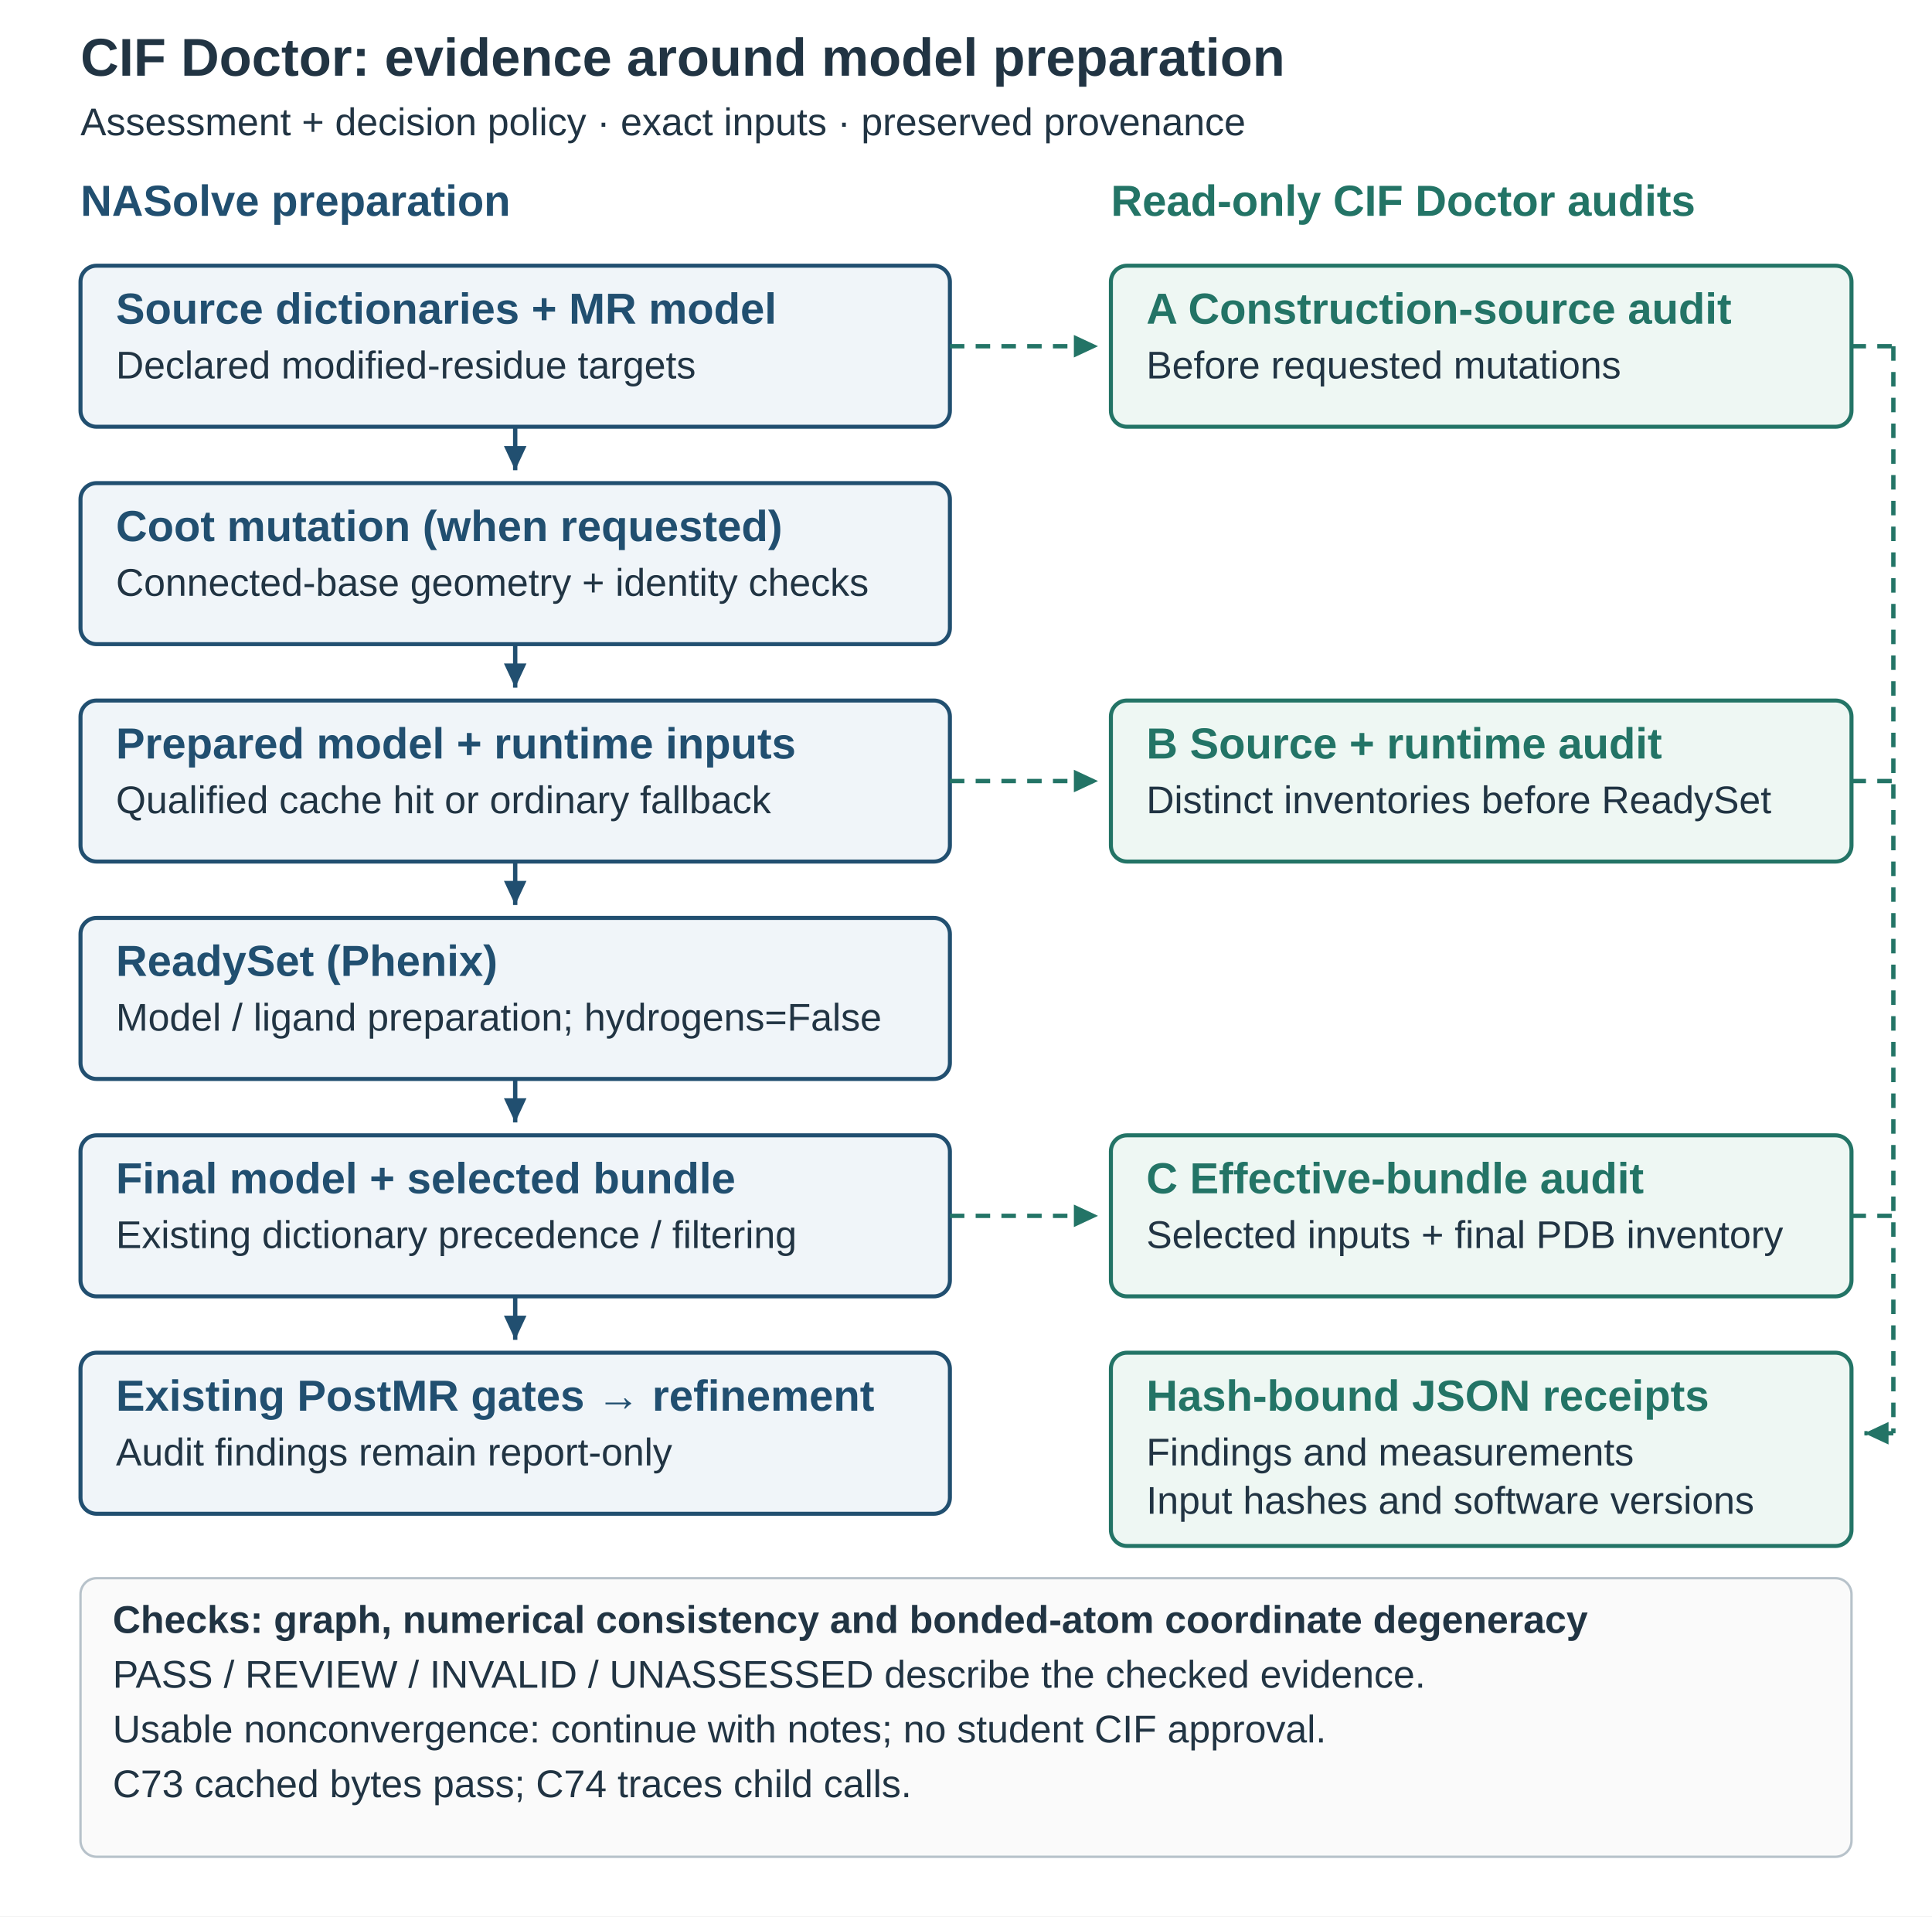
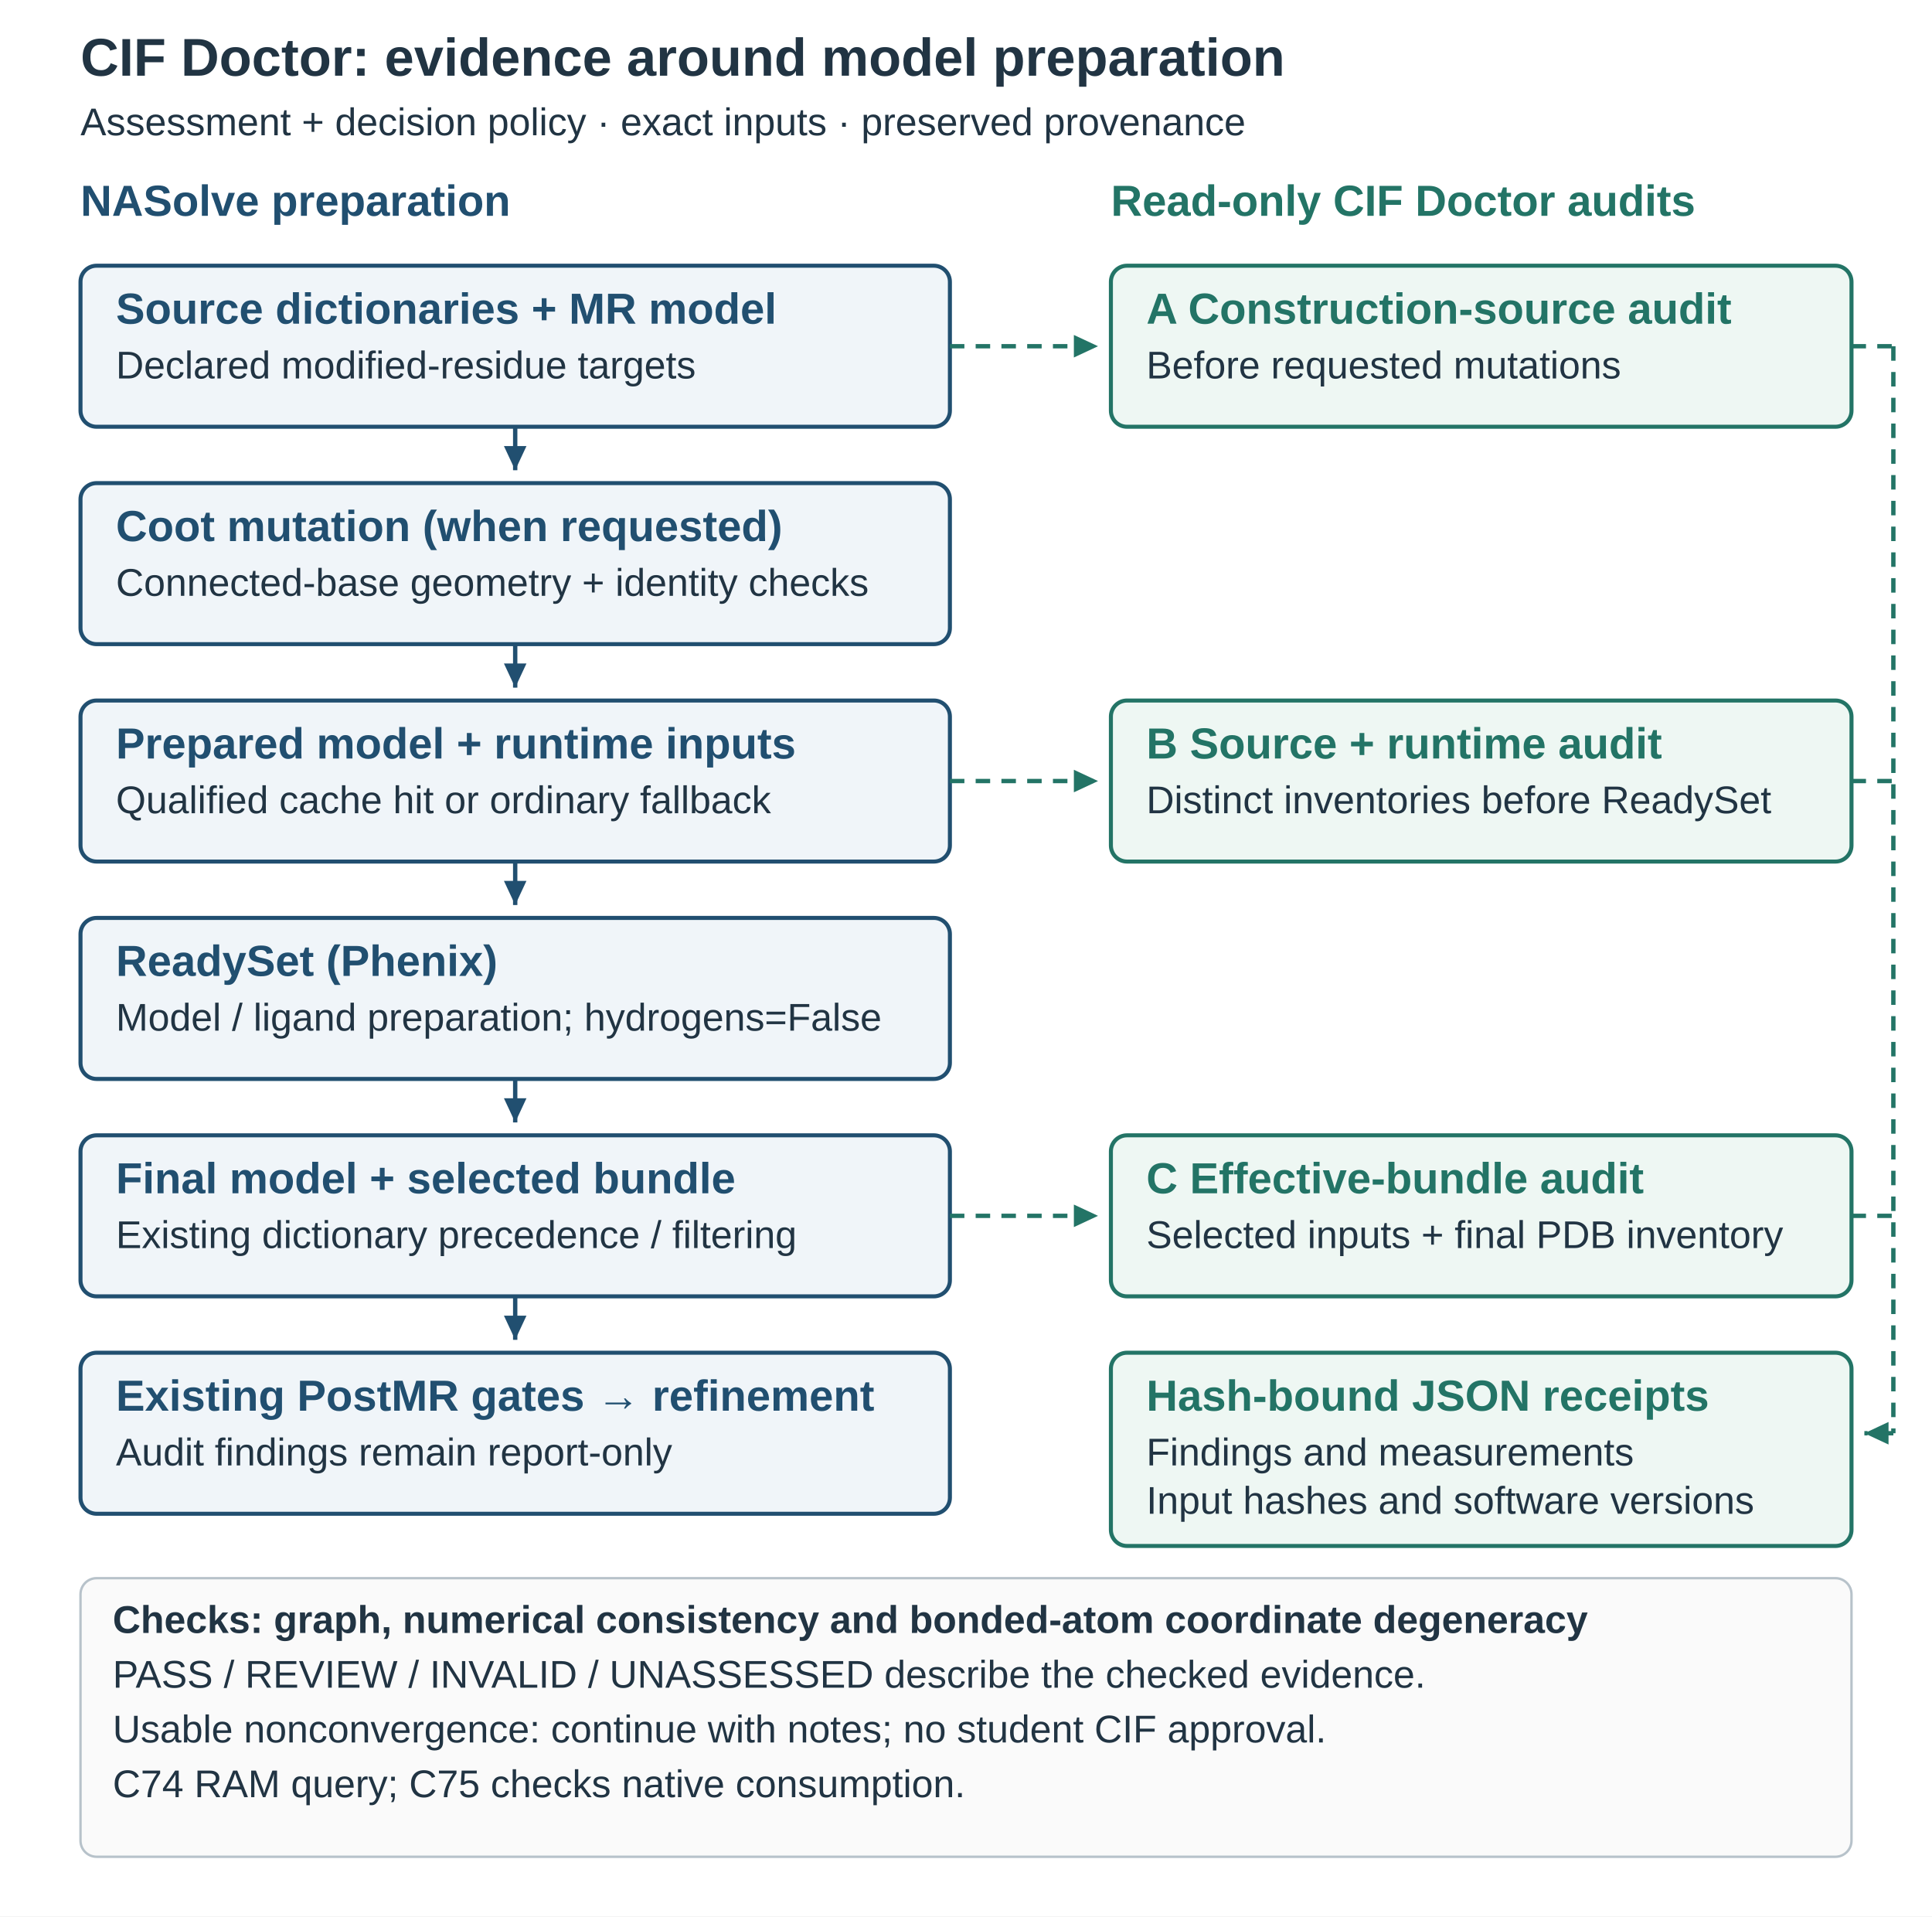
<svg xmlns="http://www.w3.org/2000/svg" width="180mm" height="178.5mm" viewBox="0 0 1200 1190" role="img" aria-labelledby="title description">
  <rect width="1200" height="1190" fill="white" />
  <text x="50" y="47" font-family="Arial, Helvetica, sans-serif" font-size="33" font-weight="bold" fill="#213443" text-anchor="start">CIF Doctor: evidence around model preparation</text>
  <text x="50" y="84" font-family="Arial, Helvetica, sans-serif" font-size="24" font-weight="normal" fill="#213443" text-anchor="start">Assessment + decision policy · exact inputs · preserved provenance</text>
  <text x="50" y="134" font-family="Arial, Helvetica, sans-serif" font-size="27" font-weight="bold" fill="#214f70" text-anchor="start">NASolve preparation</text>
  <text x="690" y="134" font-family="Arial, Helvetica, sans-serif" font-size="27" font-weight="bold" fill="#237466" text-anchor="start">Read-only CIF Doctor audits</text>
  <g id="source-inputs">
    <rect x="50" y="165" width="540" height="100" rx="10" fill="#f0f5f9" stroke="#214f70" stroke-width="2.5" />
    <text x="72" y="201" font-family="Arial, Helvetica, sans-serif" font-size="27" font-weight="bold" fill="#214f70" text-anchor="start">Source dictionaries + MR model</text>
    <text x="72" y="235" font-family="Arial, Helvetica, sans-serif" font-size="24" font-weight="normal" fill="#213443" text-anchor="start">Declared modified-residue targets</text>
  </g>
  <g id="coot-mutation">
    <rect x="50" y="300" width="540" height="100" rx="10" fill="#f0f5f9" stroke="#214f70" stroke-width="2.5" />
    <text x="72" y="336" font-family="Arial, Helvetica, sans-serif" font-size="27" font-weight="bold" fill="#214f70" text-anchor="start">Coot mutation (when requested)</text>
    <text x="72" y="370" font-family="Arial, Helvetica, sans-serif" font-size="24" font-weight="normal" fill="#213443" text-anchor="start">Connected-base geometry + identity checks</text>
  </g>
  <g id="prepared-inputs">
    <rect x="50" y="435" width="540" height="100" rx="10" fill="#f0f5f9" stroke="#214f70" stroke-width="2.5" />
    <text x="72" y="471" font-family="Arial, Helvetica, sans-serif" font-size="27" font-weight="bold" fill="#214f70" text-anchor="start">Prepared model + runtime inputs</text>
    <text x="72" y="505" font-family="Arial, Helvetica, sans-serif" font-size="24" font-weight="normal" fill="#213443" text-anchor="start">Qualified cache hit or ordinary fallback</text>
  </g>
  <g id="readyset">
    <rect x="50" y="570" width="540" height="100" rx="10" fill="#f0f5f9" stroke="#214f70" stroke-width="2.5" />
    <text x="72" y="606" font-family="Arial, Helvetica, sans-serif" font-size="27" font-weight="bold" fill="#214f70" text-anchor="start">ReadySet (Phenix)</text>
    <text x="72" y="640" font-family="Arial, Helvetica, sans-serif" font-size="24" font-weight="normal" fill="#213443" text-anchor="start">Model / ligand preparation; hydrogens=False</text>
  </g>
  <g id="effective-inputs">
    <rect x="50" y="705" width="540" height="100" rx="10" fill="#f0f5f9" stroke="#214f70" stroke-width="2.5" />
    <text x="72" y="741" font-family="Arial, Helvetica, sans-serif" font-size="27" font-weight="bold" fill="#214f70" text-anchor="start">Final model + selected bundle</text>
    <text x="72" y="775" font-family="Arial, Helvetica, sans-serif" font-size="24" font-weight="normal" fill="#213443" text-anchor="start">Existing dictionary precedence / filtering</text>
  </g>
  <g id="postmr-gates">
    <rect x="50" y="840" width="540" height="100" rx="10" fill="#f0f5f9" stroke="#214f70" stroke-width="2.5" />
    <text x="72" y="876" font-family="Arial, Helvetica, sans-serif" font-size="27" font-weight="bold" fill="#214f70" text-anchor="start">Existing PostMR gates → refinement</text>
    <text x="72" y="910" font-family="Arial, Helvetica, sans-serif" font-size="24" font-weight="normal" fill="#213443" text-anchor="start">Audit findings remain report-only</text>
  </g>
  <g id="preparation-flow-0">
    <path d="M 320.0 265.0 L 320.0 292.0" fill="none" stroke="#214f70" stroke-width="2.7" />
    <polygon points="320.0,292.0 313.0,277.0 327.0,277.0" fill="#214f70" />
  </g>
  <g id="preparation-flow-1">
    <path d="M 320.0 400.0 L 320.0 427.0" fill="none" stroke="#214f70" stroke-width="2.7" />
    <polygon points="320.0,427.0 313.0,412.0 327.0,412.0" fill="#214f70" />
  </g>
  <g id="preparation-flow-2">
    <path d="M 320.0 535.0 L 320.0 562.0" fill="none" stroke="#214f70" stroke-width="2.7" />
    <polygon points="320.0,562.0 313.0,547.0 327.0,547.0" fill="#214f70" />
  </g>
  <g id="preparation-flow-3">
    <path d="M 320.0 670.0 L 320.0 697.0" fill="none" stroke="#214f70" stroke-width="2.7" />
    <polygon points="320.0,697.0 313.0,682.0 327.0,682.0" fill="#214f70" />
  </g>
  <g id="preparation-flow-4">
    <path d="M 320.0 805.0 L 320.0 832.0" fill="none" stroke="#214f70" stroke-width="2.7" />
    <polygon points="320.0,832.0 313.0,817.0 327.0,817.0" fill="#214f70" />
  </g>
  <g id="mutation-audit">
    <rect x="690" y="165" width="460" height="100" rx="10" fill="#eef7f3" stroke="#237466" stroke-width="2.5" />
    <text x="712" y="201" font-family="Arial, Helvetica, sans-serif" font-size="27" font-weight="bold" fill="#237466" text-anchor="start">A  Construction-source audit</text>
    <text x="712" y="235" font-family="Arial, Helvetica, sans-serif" font-size="24" font-weight="normal" fill="#213443" text-anchor="start">Before requested mutations</text>
  </g>
  <g id="audit-branch-mutation-audit">
    <path d="M 590.0 215.0 L 599.0 215.0" fill="none" stroke="#237466" stroke-width="2.7" />
    <path d="M 606.0 215.0 L 615.0 215.0" fill="none" stroke="#237466" stroke-width="2.7" />
    <path d="M 622.0 215.0 L 631.0 215.0" fill="none" stroke="#237466" stroke-width="2.7" />
    <path d="M 638.0 215.0 L 647.0 215.0" fill="none" stroke="#237466" stroke-width="2.7" />
    <path d="M 654.0 215.0 L 663.0 215.0" fill="none" stroke="#237466" stroke-width="2.7" />
    <path d="M 670.0 215.0 L 679.0 215.0" fill="none" stroke="#237466" stroke-width="2.7" />
    <polygon points="682.0,215.0 667.0,222.0 667.0,208.0" fill="#237466" />
  </g>
  <g id="source-runtime-audit">
    <rect x="690" y="435" width="460" height="100" rx="10" fill="#eef7f3" stroke="#237466" stroke-width="2.5" />
    <text x="712" y="471" font-family="Arial, Helvetica, sans-serif" font-size="27" font-weight="bold" fill="#237466" text-anchor="start">B  Source + runtime audit</text>
    <text x="712" y="505" font-family="Arial, Helvetica, sans-serif" font-size="24" font-weight="normal" fill="#213443" text-anchor="start">Distinct inventories before ReadySet</text>
  </g>
  <g id="audit-branch-source-runtime-audit">
    <path d="M 590.0 485.0 L 599.0 485.0" fill="none" stroke="#237466" stroke-width="2.7" />
    <path d="M 606.0 485.0 L 615.0 485.0" fill="none" stroke="#237466" stroke-width="2.7" />
    <path d="M 622.0 485.0 L 631.0 485.0" fill="none" stroke="#237466" stroke-width="2.7" />
    <path d="M 638.0 485.0 L 647.0 485.0" fill="none" stroke="#237466" stroke-width="2.7" />
    <path d="M 654.0 485.0 L 663.0 485.0" fill="none" stroke="#237466" stroke-width="2.7" />
    <path d="M 670.0 485.0 L 679.0 485.0" fill="none" stroke="#237466" stroke-width="2.7" />
    <polygon points="682.0,485.0 667.0,492.0 667.0,478.0" fill="#237466" />
  </g>
  <g id="effective-audit">
    <rect x="690" y="705" width="460" height="100" rx="10" fill="#eef7f3" stroke="#237466" stroke-width="2.5" />
    <text x="712" y="741" font-family="Arial, Helvetica, sans-serif" font-size="27" font-weight="bold" fill="#237466" text-anchor="start">C  Effective-bundle audit</text>
    <text x="712" y="775" font-family="Arial, Helvetica, sans-serif" font-size="24" font-weight="normal" fill="#213443" text-anchor="start">Selected inputs + final PDB inventory</text>
  </g>
  <g id="audit-branch-effective-audit">
    <path d="M 590.0 755.0 L 599.0 755.0" fill="none" stroke="#237466" stroke-width="2.7" />
    <path d="M 606.0 755.0 L 615.0 755.0" fill="none" stroke="#237466" stroke-width="2.7" />
    <path d="M 622.0 755.0 L 631.0 755.0" fill="none" stroke="#237466" stroke-width="2.7" />
    <path d="M 638.0 755.0 L 647.0 755.0" fill="none" stroke="#237466" stroke-width="2.7" />
    <path d="M 654.0 755.0 L 663.0 755.0" fill="none" stroke="#237466" stroke-width="2.7" />
    <path d="M 670.0 755.0 L 679.0 755.0" fill="none" stroke="#237466" stroke-width="2.7" />
    <polygon points="682.0,755.0 667.0,762.0 667.0,748.0" fill="#237466" />
  </g>
  <g id="json-receipts">
    <rect x="690" y="840" width="460" height="120" rx="10" fill="#eef7f3" stroke="#237466" stroke-width="2.5" />
    <text x="712" y="876" font-family="Arial, Helvetica, sans-serif" font-size="27" font-weight="bold" fill="#237466" text-anchor="start">Hash-bound JSON receipts</text>
    <text x="712" y="910" font-family="Arial, Helvetica, sans-serif" font-size="24" font-weight="normal" fill="#213443" text-anchor="start">Findings and measurements</text>
    <text x="712" y="940" font-family="Arial, Helvetica, sans-serif" font-size="24" font-weight="normal" fill="#213443" text-anchor="start">Input hashes and software versions</text>
  </g>
  <g id="mutation-to-receipts">
    <path d="M 1150.0 215.0 L 1159.0 215.0" fill="none" stroke="#237466" stroke-width="2.7" />
    <path d="M 1166.0 215.0 L 1175.0 215.0" fill="none" stroke="#237466" stroke-width="2.7" />
    <path d="M 1176.0 215.0 L 1176.0 224.0" fill="none" stroke="#237466" stroke-width="2.7" />
    <path d="M 1176.0 231.0 L 1176.0 240.0" fill="none" stroke="#237466" stroke-width="2.7" />
    <path d="M 1176.0 247.0 L 1176.0 256.0" fill="none" stroke="#237466" stroke-width="2.7" />
    <path d="M 1176.0 263.0 L 1176.0 272.0" fill="none" stroke="#237466" stroke-width="2.7" />
    <path d="M 1176.0 279.0 L 1176.0 288.0" fill="none" stroke="#237466" stroke-width="2.7" />
    <path d="M 1176.0 295.0 L 1176.0 304.0" fill="none" stroke="#237466" stroke-width="2.7" />
    <path d="M 1176.0 311.0 L 1176.0 320.0" fill="none" stroke="#237466" stroke-width="2.7" />
    <path d="M 1176.0 327.0 L 1176.0 336.0" fill="none" stroke="#237466" stroke-width="2.7" />
    <path d="M 1176.0 343.0 L 1176.0 352.0" fill="none" stroke="#237466" stroke-width="2.7" />
    <path d="M 1176.0 359.0 L 1176.0 368.0" fill="none" stroke="#237466" stroke-width="2.7" />
    <path d="M 1176.0 375.0 L 1176.0 384.0" fill="none" stroke="#237466" stroke-width="2.7" />
    <path d="M 1176.0 391.0 L 1176.0 400.0" fill="none" stroke="#237466" stroke-width="2.7" />
    <path d="M 1176.0 407.0 L 1176.0 416.0" fill="none" stroke="#237466" stroke-width="2.7" />
    <path d="M 1176.0 423.0 L 1176.0 432.0" fill="none" stroke="#237466" stroke-width="2.7" />
    <path d="M 1176.0 439.0 L 1176.0 448.0" fill="none" stroke="#237466" stroke-width="2.7" />
    <path d="M 1176.0 455.0 L 1176.0 464.0" fill="none" stroke="#237466" stroke-width="2.7" />
    <path d="M 1176.0 471.0 L 1176.0 480.0" fill="none" stroke="#237466" stroke-width="2.7" />
    <path d="M 1176.0 487.0 L 1176.0 496.0" fill="none" stroke="#237466" stroke-width="2.7" />
    <path d="M 1176.0 503.0 L 1176.0 512.0" fill="none" stroke="#237466" stroke-width="2.7" />
    <path d="M 1176.0 519.0 L 1176.0 528.0" fill="none" stroke="#237466" stroke-width="2.7" />
    <path d="M 1176.0 535.0 L 1176.0 544.0" fill="none" stroke="#237466" stroke-width="2.7" />
    <path d="M 1176.0 551.0 L 1176.0 560.0" fill="none" stroke="#237466" stroke-width="2.7" />
    <path d="M 1176.0 567.0 L 1176.0 576.0" fill="none" stroke="#237466" stroke-width="2.7" />
    <path d="M 1176.0 583.0 L 1176.0 592.0" fill="none" stroke="#237466" stroke-width="2.7" />
    <path d="M 1176.0 599.0 L 1176.0 608.0" fill="none" stroke="#237466" stroke-width="2.7" />
    <path d="M 1176.0 615.0 L 1176.0 624.0" fill="none" stroke="#237466" stroke-width="2.7" />
    <path d="M 1176.0 631.0 L 1176.0 640.0" fill="none" stroke="#237466" stroke-width="2.7" />
    <path d="M 1176.0 647.0 L 1176.0 656.0" fill="none" stroke="#237466" stroke-width="2.7" />
    <path d="M 1176.0 663.0 L 1176.0 672.0" fill="none" stroke="#237466" stroke-width="2.7" />
    <path d="M 1176.0 679.0 L 1176.0 688.0" fill="none" stroke="#237466" stroke-width="2.7" />
    <path d="M 1176.0 695.0 L 1176.0 704.0" fill="none" stroke="#237466" stroke-width="2.7" />
    <path d="M 1176.0 711.0 L 1176.0 720.0" fill="none" stroke="#237466" stroke-width="2.7" />
    <path d="M 1176.0 727.0 L 1176.0 736.0" fill="none" stroke="#237466" stroke-width="2.7" />
    <path d="M 1176.0 743.0 L 1176.0 752.0" fill="none" stroke="#237466" stroke-width="2.7" />
    <path d="M 1176.0 759.0 L 1176.0 768.0" fill="none" stroke="#237466" stroke-width="2.7" />
    <path d="M 1176.0 775.0 L 1176.0 784.0" fill="none" stroke="#237466" stroke-width="2.7" />
    <path d="M 1176.0 791.0 L 1176.0 800.0" fill="none" stroke="#237466" stroke-width="2.7" />
    <path d="M 1176.0 807.0 L 1176.0 816.0" fill="none" stroke="#237466" stroke-width="2.7" />
    <path d="M 1176.0 823.0 L 1176.0 832.0" fill="none" stroke="#237466" stroke-width="2.7" />
    <path d="M 1176.0 839.0 L 1176.0 848.0" fill="none" stroke="#237466" stroke-width="2.7" />
    <path d="M 1176.0 855.0 L 1176.0 864.0" fill="none" stroke="#237466" stroke-width="2.7" />
    <path d="M 1176.0 871.0 L 1176.0 880.0" fill="none" stroke="#237466" stroke-width="2.7" />
    <path d="M 1176.0 887.0 L 1176.0 890.0" fill="none" stroke="#237466" stroke-width="2.7" />
    <path d="M 1176.0 890.0 L 1167.0 890.0" fill="none" stroke="#237466" stroke-width="2.7" />
    <path d="M 1160.0 890.0 L 1158.0 890.0" fill="none" stroke="#237466" stroke-width="2.7" />
    <polygon points="1158.0,890.0 1173.0,883.0 1173.0,897.0" fill="#237466" />
  </g>
  <g id="source-to-receipts">
    <path d="M 1150.0 485.0 L 1159.0 485.0" fill="none" stroke="#237466" stroke-width="2.7" />
    <path d="M 1166.0 485.0 L 1175.0 485.0" fill="none" stroke="#237466" stroke-width="2.7" />
  </g>
  <g id="effective-to-receipts">
    <path d="M 1150.0 755.0 L 1159.0 755.0" fill="none" stroke="#237466" stroke-width="2.7" />
    <path d="M 1166.0 755.0 L 1175.0 755.0" fill="none" stroke="#237466" stroke-width="2.7" />
  </g>
  <g id="scope-notes">
    <rect x="50" y="980" width="1100" height="173" rx="10" fill="#fafafa" stroke="#b7c2ca" stroke-width="1.5" />
    <text x="70" y="1014" font-family="Arial, Helvetica, sans-serif" font-size="24" font-weight="bold" fill="#213443" text-anchor="start">Checks: graph, numerical consistency and bonded-atom coordinate degeneracy</text>
    <text x="70" y="1048" font-family="Arial, Helvetica, sans-serif" font-size="24" font-weight="normal" fill="#213443" text-anchor="start">PASS / REVIEW / INVALID / UNASSESSED describe the checked evidence.</text>
    <text x="70" y="1082" font-family="Arial, Helvetica, sans-serif" font-size="24" font-weight="normal" fill="#213443" text-anchor="start">Usable nonconvergence: continue with notes; no student CIF approval.</text>
-     <text x="70" y="1116" font-family="Arial, Helvetica, sans-serif" font-size="24" font-weight="normal" fill="#213443" text-anchor="start">C73 cached bytes pass; C74 traces child calls.</text>
+     <text x="70" y="1116" font-family="Arial, Helvetica, sans-serif" font-size="24" font-weight="normal" fill="#213443" text-anchor="start">C74 RAM query; C75 checks native consumption.</text>
  </g>
</svg>
